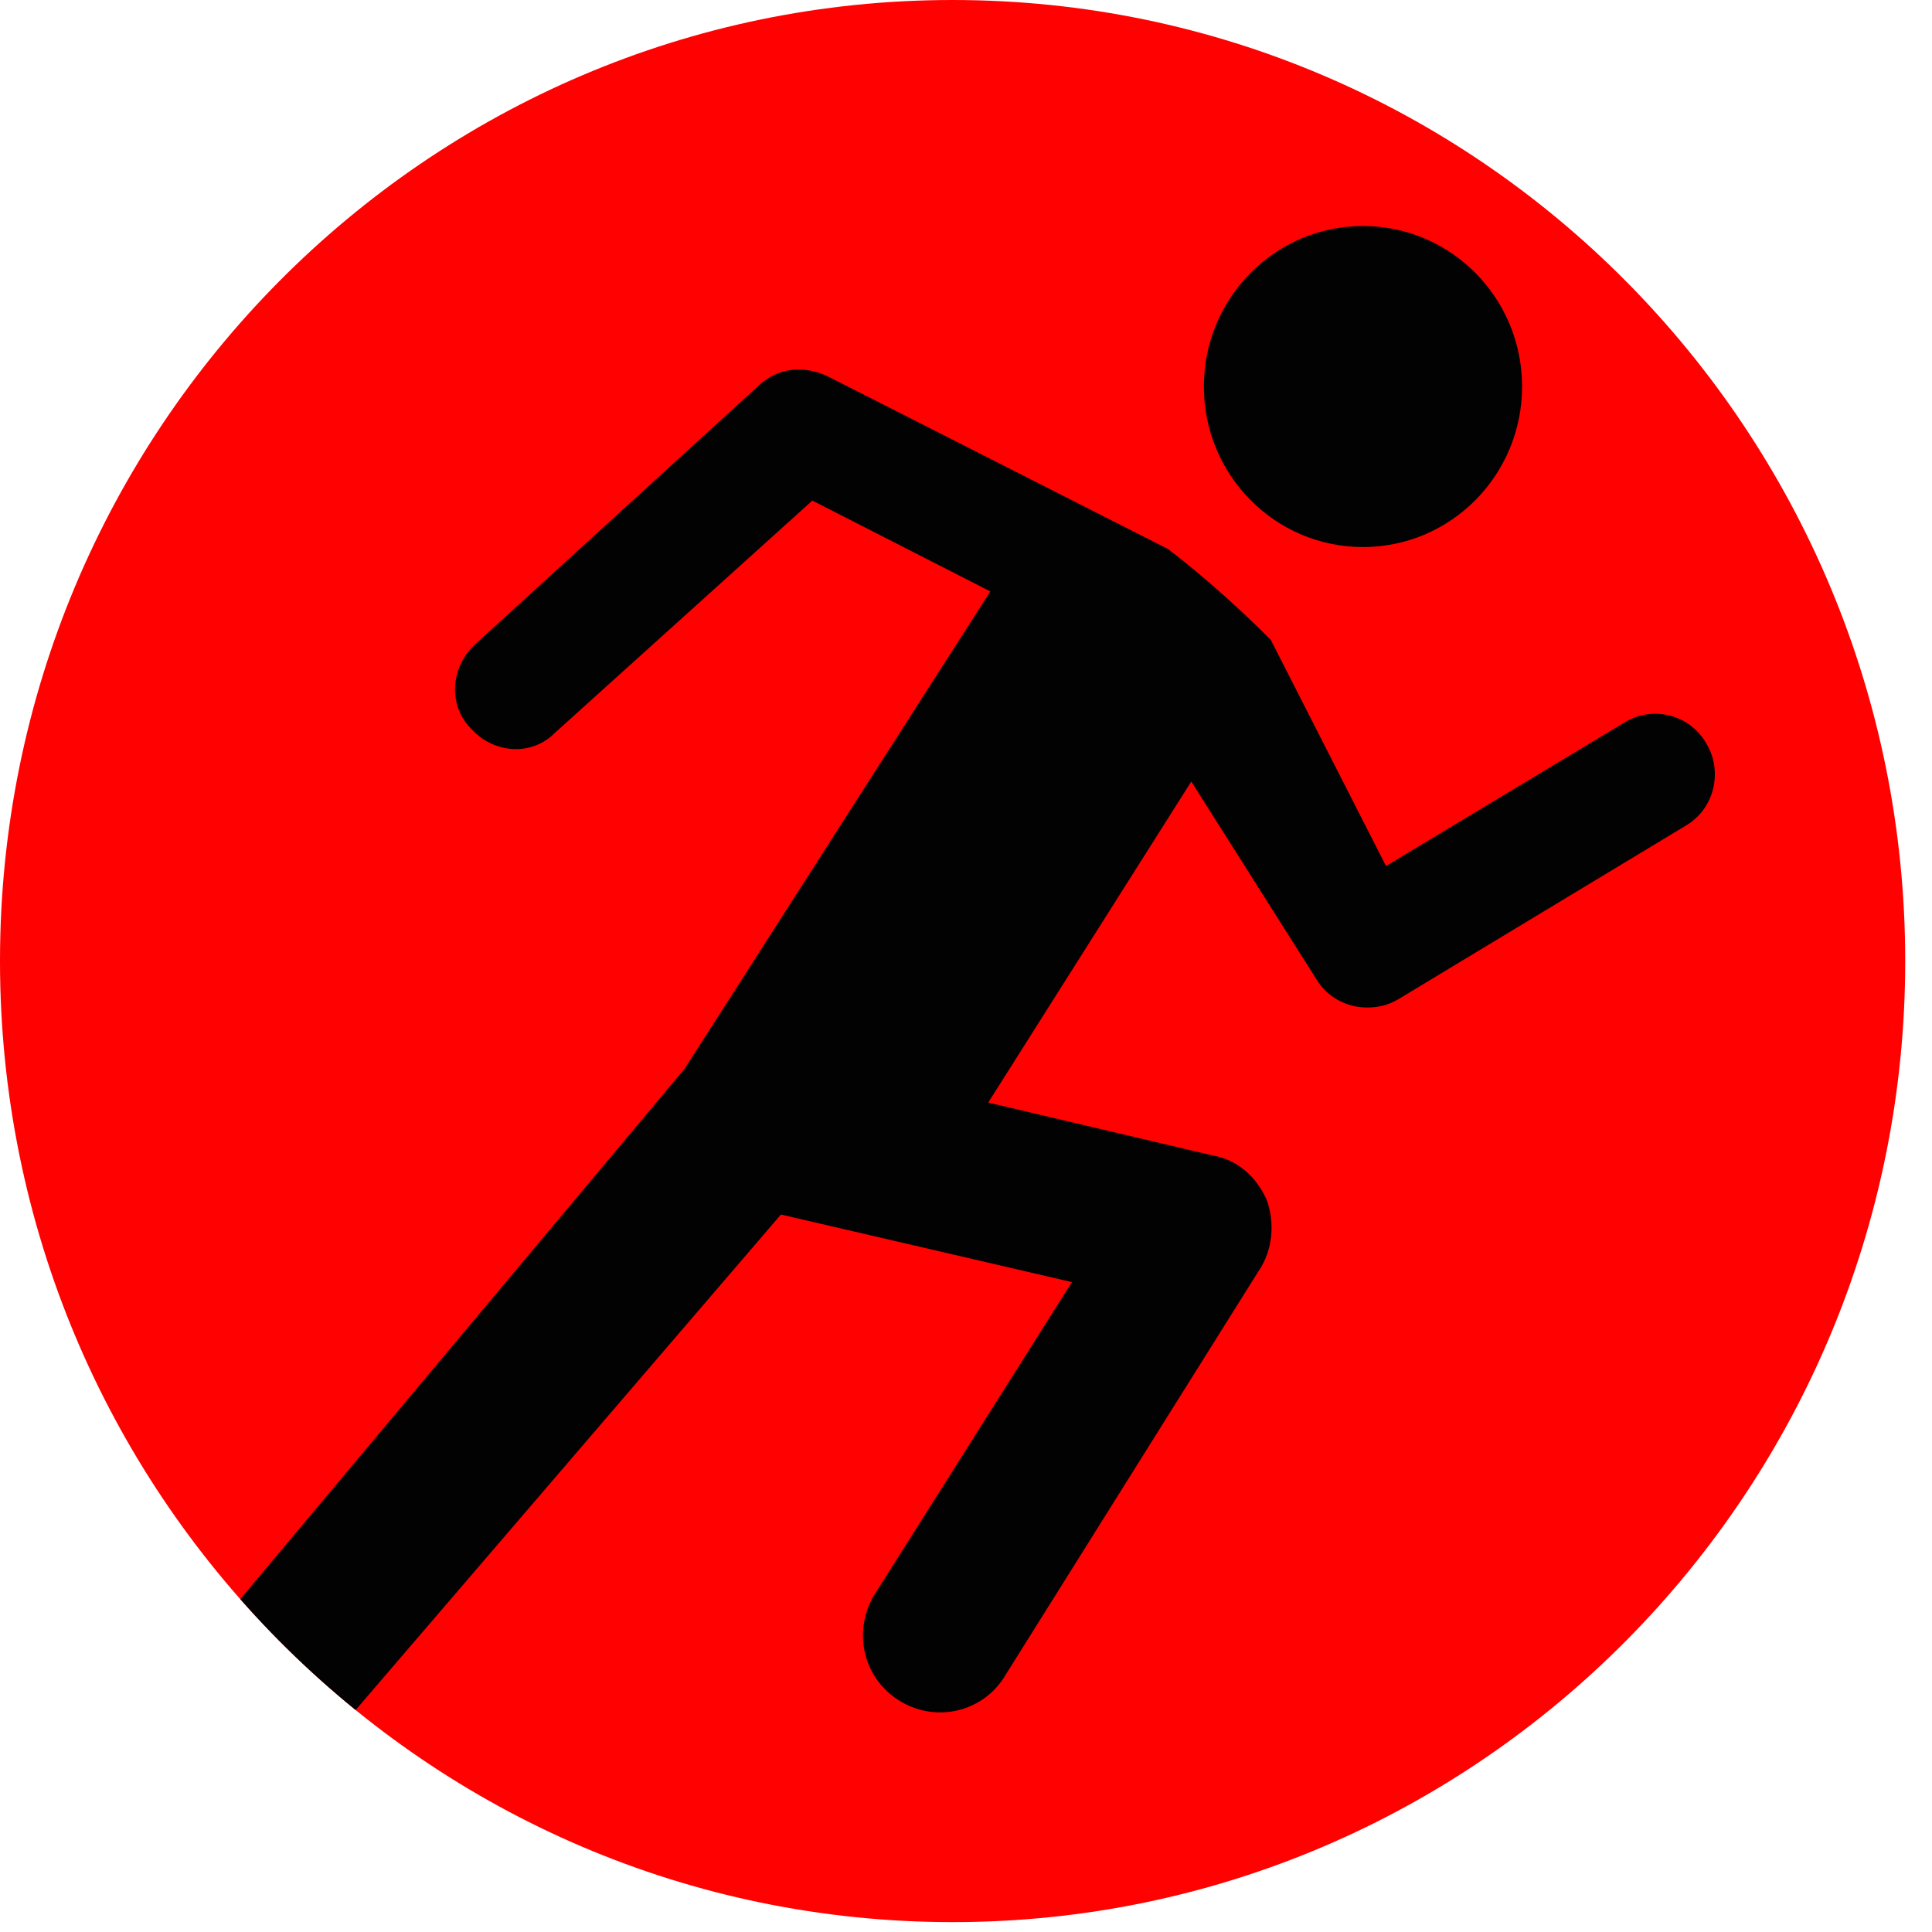
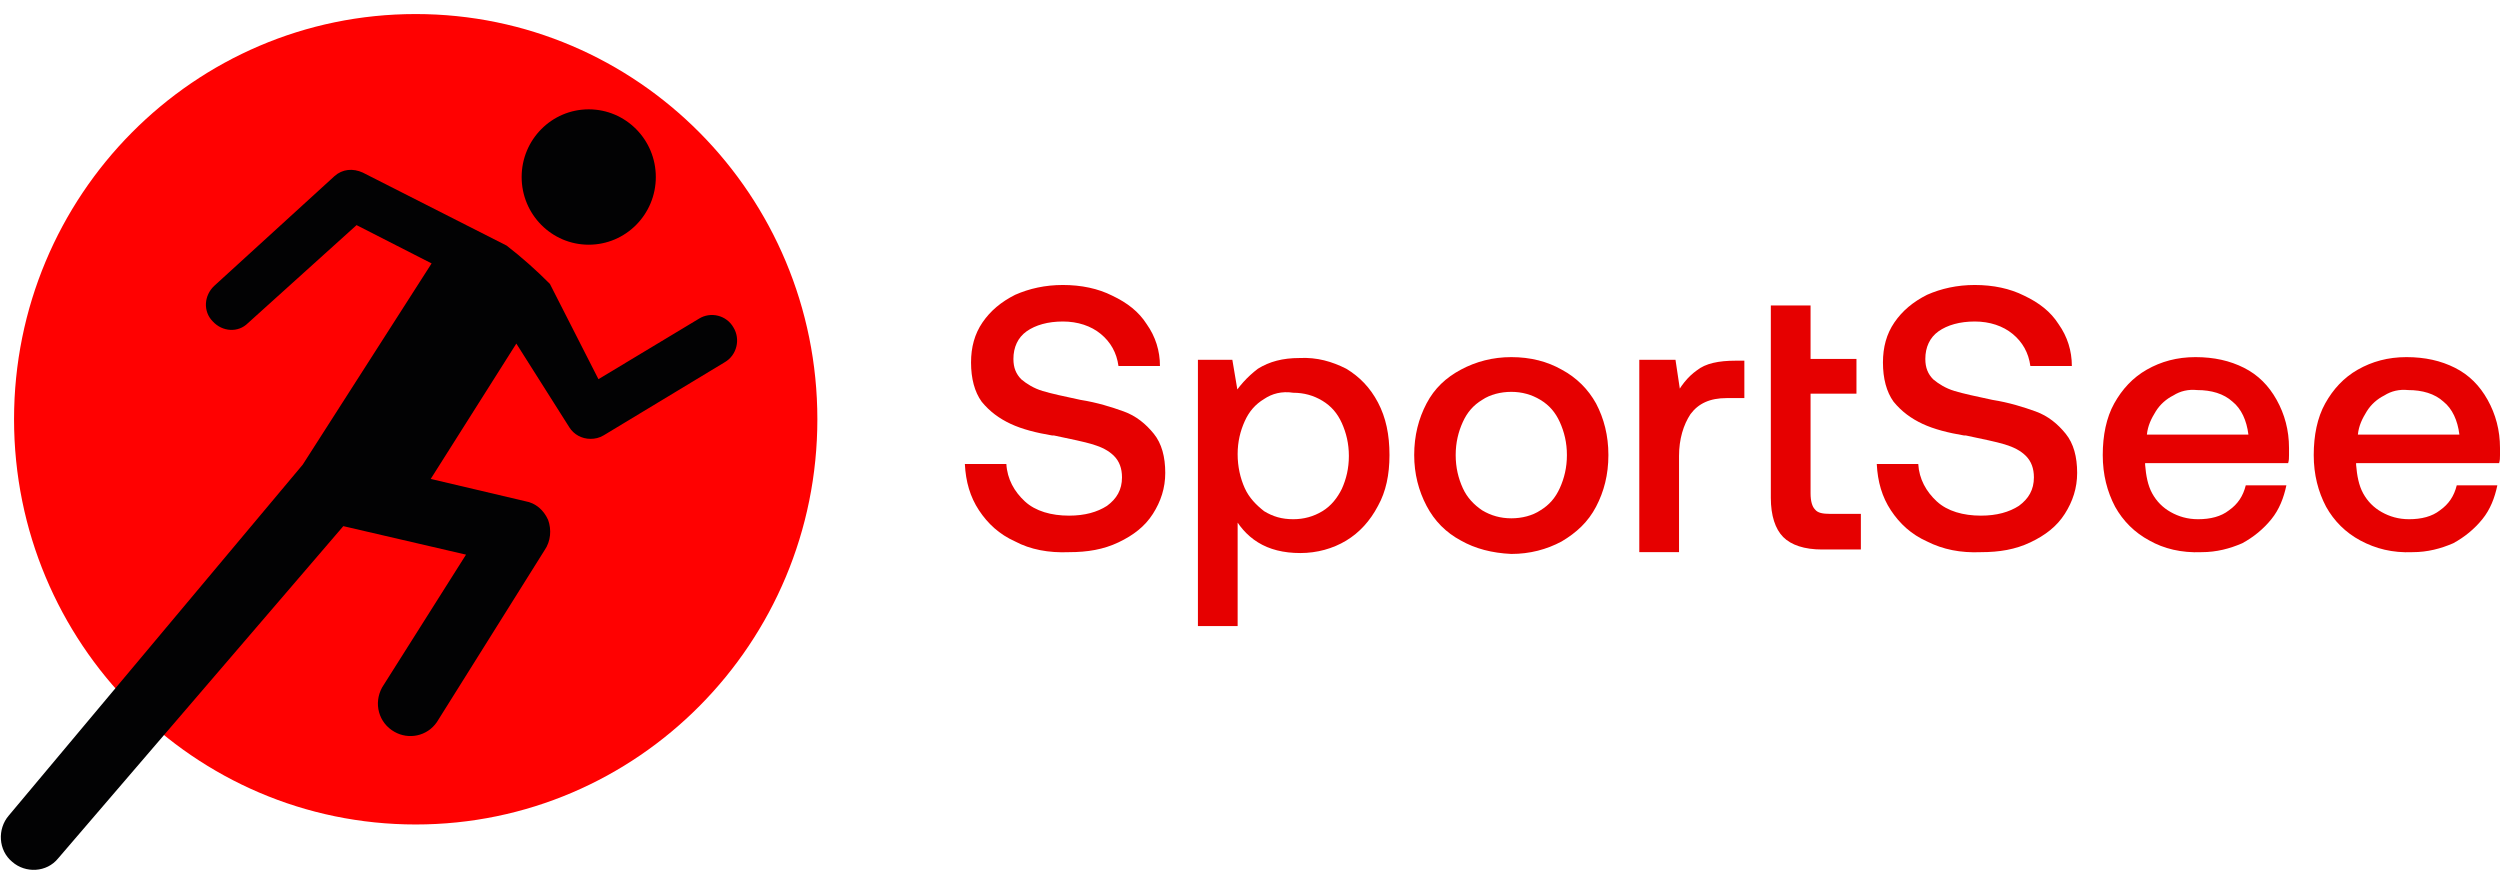
- <svg xmlns="http://www.w3.org/2000/svg" width="58" height="58" viewBox="0 0 58 58" fill="none">
-   <path d="M28.598 57.703C44.392 57.703 57.196 44.785 57.196 28.851C57.196 12.917 44.392 0 28.598 0C12.804 0 0 12.917 0 28.851C0 44.785 12.804 57.703 28.598 57.703Z" fill="#FF0101" />
-   <path d="M40.917 16.423C43.556 16.423 45.694 14.265 45.694 11.604C45.694 8.942 43.556 6.785 40.917 6.785C38.279 6.785 36.141 8.942 36.141 11.604C36.141 14.265 38.279 16.423 40.917 16.423Z" fill="#020203" />
-   <mask id="mask0_44_12" style="mask-type:alpha" maskUnits="userSpaceOnUse" x="0" y="0" width="58" height="58">
-     <path d="M28.598 57.703C44.392 57.703 57.196 44.785 57.196 28.851C57.196 12.917 44.392 0 28.598 0C12.804 0 0 12.917 0 28.851C0 44.785 12.804 57.703 28.598 57.703Z" fill="#FF0101" />
+ <svg xmlns="http://www.w3.org/2000/svg" width="178" height="62" viewBox="0 0 178 62" fill="none">
+   <path d="M72.281 38.553C71.15 38.046 70.333 37.285 69.704 36.334C69.076 35.383 68.761 34.305 68.698 33.036H71.653C71.715 34.114 72.218 35.002 72.972 35.7C73.727 36.397 74.858 36.714 76.115 36.714C77.246 36.714 78.126 36.461 78.818 36.017C79.509 35.509 79.886 34.875 79.886 33.987C79.886 33.353 79.698 32.846 79.321 32.466C78.944 32.085 78.441 31.832 77.812 31.641C77.184 31.451 76.241 31.261 75.047 31.007H74.921C73.79 30.817 72.784 30.563 71.967 30.183C71.15 29.802 70.458 29.295 69.893 28.598C69.39 27.9 69.138 26.949 69.138 25.808C69.138 24.73 69.39 23.779 69.956 22.954C70.521 22.13 71.275 21.496 72.281 20.989C73.287 20.545 74.418 20.291 75.675 20.291C76.995 20.291 78.189 20.545 79.195 21.052C80.263 21.559 81.081 22.193 81.646 23.081C82.275 23.969 82.589 24.983 82.589 26.061H79.635C79.509 25.11 79.069 24.349 78.378 23.779C77.686 23.208 76.744 22.891 75.675 22.891C74.607 22.891 73.727 23.145 73.098 23.588C72.47 24.032 72.155 24.73 72.155 25.554C72.155 26.188 72.344 26.632 72.721 27.012C73.098 27.329 73.601 27.647 74.23 27.837C74.858 28.027 75.738 28.217 76.932 28.471C78.126 28.661 79.132 28.978 80.012 29.295C80.892 29.612 81.583 30.183 82.149 30.881C82.715 31.578 82.966 32.529 82.966 33.67C82.966 34.748 82.652 35.7 82.086 36.587C81.52 37.475 80.703 38.109 79.635 38.616C78.566 39.124 77.435 39.314 76.115 39.314C74.669 39.377 73.35 39.124 72.281 38.553Z" fill="#E60000" />
+   <path d="M95.851 26.252C96.794 26.822 97.548 27.583 98.114 28.661C98.679 29.739 98.931 30.944 98.931 32.402C98.931 33.797 98.679 35.002 98.114 36.017C97.548 37.095 96.794 37.919 95.851 38.49C94.908 39.06 93.777 39.377 92.583 39.377C91.388 39.377 90.383 39.124 89.566 38.616C88.749 38.109 88.183 37.412 87.743 36.587L88.12 35.953V44.577H85.292V25.617H87.743L88.309 28.978L87.68 28.344C88.183 27.52 88.811 26.822 89.566 26.252C90.383 25.744 91.326 25.491 92.52 25.491C93.777 25.427 94.845 25.744 95.851 26.252ZM90.006 28.407C89.377 28.788 88.937 29.295 88.623 29.993C88.309 30.69 88.12 31.451 88.12 32.339C88.12 33.227 88.309 34.051 88.623 34.748C88.937 35.446 89.44 35.953 90.006 36.397C90.634 36.778 91.263 36.968 92.08 36.968C92.834 36.968 93.525 36.778 94.154 36.397C94.782 36.017 95.222 35.446 95.537 34.812C95.851 34.114 96.04 33.353 96.04 32.466C96.04 31.578 95.851 30.817 95.537 30.119C95.222 29.422 94.782 28.915 94.154 28.534C93.525 28.154 92.834 27.964 92.08 27.964C91.263 27.837 90.571 28.027 90.006 28.407Z" fill="#E60000" />
+   <path d="M104.022 38.49C102.953 37.919 102.136 37.095 101.571 36.017C101.005 34.939 100.691 33.734 100.691 32.402C100.691 31.007 101.005 29.802 101.571 28.724C102.136 27.647 102.953 26.886 104.022 26.315C105.09 25.744 106.285 25.427 107.605 25.427C108.987 25.427 110.182 25.744 111.187 26.315C112.256 26.886 113.073 27.71 113.638 28.724C114.204 29.802 114.518 31.007 114.518 32.402C114.518 33.797 114.204 35.002 113.638 36.08C113.073 37.158 112.256 37.919 111.187 38.553C110.119 39.124 108.924 39.441 107.605 39.441C106.222 39.377 105.028 39.06 104.022 38.49ZM109.679 36.334C110.307 35.953 110.747 35.446 111.061 34.748C111.376 34.051 111.564 33.29 111.564 32.402C111.564 31.515 111.376 30.754 111.061 30.056C110.747 29.359 110.307 28.851 109.679 28.471C109.05 28.09 108.359 27.9 107.605 27.9C106.85 27.9 106.096 28.09 105.53 28.471C104.902 28.851 104.462 29.359 104.148 30.056C103.833 30.754 103.645 31.515 103.645 32.402C103.645 33.29 103.833 34.051 104.148 34.748C104.462 35.446 104.965 35.953 105.53 36.334C106.159 36.714 106.85 36.904 107.605 36.904C108.359 36.904 109.113 36.714 109.679 36.334Z" fill="#E60000" />
+   <path d="M119.295 25.617L119.798 28.978L119.232 28.344C119.61 27.52 120.175 26.822 120.804 26.378C121.432 25.871 122.375 25.681 123.569 25.681H124.198V28.344H122.941C121.747 28.344 120.929 28.725 120.364 29.485C119.861 30.246 119.547 31.261 119.547 32.466V39.314H116.718V25.617H119.295Z" fill="#E60000" />
+   <path d="M126.083 21.75H128.912V25.554H132.18V28.027H128.912V35.129C128.912 35.7 129.037 36.08 129.226 36.27C129.415 36.524 129.792 36.587 130.295 36.587H132.494V39.124H129.729C128.472 39.124 127.529 38.807 126.963 38.236C126.398 37.665 126.083 36.714 126.083 35.446V21.75Z" fill="#E60000" />
+   <path d="M137.208 38.553C136.077 38.046 135.26 37.285 134.631 36.334C134.003 35.383 133.689 34.305 133.626 33.036H136.58C136.643 34.114 137.145 35.002 137.9 35.7C138.654 36.397 139.785 36.714 141.042 36.714C142.174 36.714 143.054 36.461 143.745 36.017C144.436 35.509 144.814 34.875 144.814 33.987C144.814 33.353 144.625 32.846 144.248 32.466C143.871 32.085 143.368 31.832 142.739 31.641C142.111 31.451 141.168 31.261 139.974 31.007H139.848C138.717 30.817 137.711 30.563 136.894 30.183C136.077 29.802 135.386 29.295 134.82 28.598C134.317 27.9 134.066 26.949 134.066 25.808C134.066 24.73 134.317 23.779 134.883 22.954C135.448 22.13 136.203 21.496 137.208 20.989C138.214 20.545 139.345 20.291 140.602 20.291C141.922 20.291 143.117 20.545 144.122 21.052C145.191 21.559 146.008 22.193 146.573 23.081C147.202 23.969 147.516 24.983 147.516 26.061H144.562C144.436 25.11 143.996 24.349 143.305 23.779C142.614 23.208 141.671 22.891 140.602 22.891C139.534 22.891 138.654 23.145 138.025 23.588C137.397 24.032 137.083 24.73 137.083 25.554C137.083 26.188 137.271 26.632 137.648 27.012C138.025 27.329 138.528 27.647 139.157 27.837C139.785 28.027 140.665 28.217 141.859 28.471C143.054 28.661 144.059 28.978 144.939 29.295C145.819 29.612 146.511 30.183 147.076 30.881C147.642 31.578 147.893 32.529 147.893 33.67C147.893 34.748 147.579 35.7 147.013 36.587C146.448 37.475 145.631 38.109 144.562 38.616C143.494 39.124 142.362 39.314 141.042 39.314C139.597 39.377 138.34 39.124 137.208 38.553Z" fill="#E60000" />
+   <path d="M153.047 38.49C151.979 37.919 151.162 37.095 150.596 36.08C150.03 35.002 149.716 33.797 149.716 32.402C149.716 31.007 149.968 29.739 150.533 28.724C151.099 27.71 151.853 26.886 152.859 26.315C153.864 25.744 154.996 25.427 156.316 25.427C157.636 25.427 158.767 25.681 159.773 26.188C160.778 26.695 161.533 27.456 162.098 28.471C162.664 29.485 162.978 30.627 162.978 31.895C162.978 32.085 162.978 32.212 162.978 32.402C162.978 32.593 162.978 32.783 162.915 32.973H152.733C152.733 33.036 152.733 33.036 152.733 33.036V33.1C152.796 33.861 152.922 34.558 153.236 35.129C153.55 35.7 153.99 36.144 154.556 36.461C155.121 36.778 155.75 36.968 156.504 36.968C157.384 36.968 158.138 36.778 158.704 36.334C159.333 35.89 159.71 35.319 159.898 34.558H162.79C162.601 35.446 162.287 36.27 161.721 36.968C161.155 37.665 160.464 38.236 159.647 38.68C158.767 39.06 157.824 39.314 156.756 39.314C155.31 39.377 154.053 39.06 153.047 38.49ZM154.744 28.154C154.242 28.407 153.802 28.788 153.487 29.295C153.173 29.802 152.922 30.31 152.859 30.944H160.087C159.961 29.929 159.584 29.105 158.956 28.598C158.327 28.027 157.447 27.773 156.441 27.773C155.813 27.71 155.247 27.837 154.744 28.154Z" fill="#E60000" />
+   <path d="M168.069 38.49C167.001 37.919 166.184 37.095 165.618 36.08C165.052 35.002 164.738 33.797 164.738 32.402C164.738 31.007 164.989 29.739 165.555 28.724C166.121 27.71 166.875 26.886 167.881 26.315C168.886 25.744 170.018 25.427 171.338 25.427C172.658 25.427 173.789 25.681 174.795 26.188C175.8 26.695 176.554 27.456 177.12 28.471C177.686 29.485 178 30.627 178 31.895C178 32.085 178 32.212 178 32.402C178 32.593 178 32.783 177.937 32.973H167.755C167.755 33.036 167.755 33.036 167.755 33.036V33.1C167.818 33.861 167.944 34.558 168.258 35.129C168.572 35.7 169.012 36.144 169.578 36.461C170.143 36.778 170.772 36.968 171.526 36.968C172.406 36.968 173.16 36.778 173.726 36.334C174.355 35.89 174.732 35.319 174.92 34.558H177.811C177.623 35.446 177.309 36.27 176.743 36.968C176.177 37.665 175.486 38.236 174.669 38.68C173.789 39.06 172.846 39.314 171.778 39.314C170.332 39.377 169.138 39.06 168.069 38.49ZM169.766 28.154C169.263 28.407 168.823 28.788 168.509 29.295C168.195 29.802 167.944 30.31 167.881 30.944H175.109C174.983 29.929 174.606 29.105 173.977 28.598C173.349 28.027 172.469 27.773 171.463 27.773C170.835 27.71 170.269 27.837 169.766 28.154Z" fill="#E60000" />
+   <path d="M29.598 58.703C45.392 58.703 58.196 45.785 58.196 29.851C58.196 13.917 45.392 1 29.598 1C13.804 1 1 13.917 1 29.851C1 45.785 13.804 58.703 29.598 58.703Z" fill="#FF0101" />
+   <path d="M41.917 17.423C44.556 17.423 46.694 15.265 46.694 12.604C46.694 9.942 44.556 7.785 41.917 7.785C39.279 7.785 37.141 9.942 37.141 12.604C37.141 15.265 39.279 17.423 41.917 17.423Z" fill="#020203" />
+   <path d="M40.535 30.422C40.849 30.929 41.415 31.246 42.043 31.246C42.357 31.246 42.672 31.183 42.986 30.993L51.597 25.793C52.477 25.286 52.728 24.145 52.225 23.32C51.722 22.432 50.591 22.179 49.774 22.686L42.609 26.998L39.152 20.213C38.209 19.262 37.141 18.311 36.072 17.486L25.827 12.287C25.136 11.97 24.381 12.033 23.816 12.54L15.268 20.34C14.513 21.037 14.451 22.179 15.142 22.876C15.833 23.637 16.965 23.701 17.656 23.003L25.387 16.028L30.73 18.755L21.553 33.085L0.623 58.069C-0.194 59.02 -0.131 60.541 0.874 61.366C1.817 62.19 3.326 62.127 4.143 61.112L24.444 37.461L33.181 39.49L27.21 48.938C26.581 50.079 26.958 51.474 28.09 52.108C29.095 52.679 30.415 52.425 31.107 51.411L38.775 39.172C39.215 38.538 39.278 37.714 39.026 37.017C38.712 36.319 38.146 35.812 37.392 35.685L30.667 34.1L36.763 24.462L40.535 30.422Z" fill="#020203" />
+   <mask id="mask0_48_1" style="mask-type:alpha" maskUnits="userSpaceOnUse" x="1" y="1" width="58" height="58">
+     <path d="M29.598 58.703C45.392 58.703 58.196 45.785 58.196 29.851C58.196 13.917 45.392 1 29.598 1C13.804 1 1 13.917 1 29.851C1 45.785 13.804 58.703 29.598 58.703Z" fill="#FF0101" />
  </mask>
-   <g mask="url(#mask0_44_12)">
-     <path d="M39.535 29.422C39.849 29.929 40.415 30.246 41.043 30.246C41.357 30.246 41.672 30.183 41.986 29.993L50.597 24.793C51.477 24.286 51.728 23.145 51.225 22.32C50.722 21.432 49.591 21.179 48.774 21.686L41.609 25.998L38.152 19.213C37.209 18.262 36.141 17.311 35.072 16.486L24.827 11.287C24.136 10.97 23.381 11.033 22.816 11.54L14.268 19.34C13.513 20.037 13.451 21.179 14.142 21.876C14.833 22.637 15.965 22.701 16.656 22.003L24.387 15.028L29.73 17.755L20.553 32.085L-0.377 57.069C-1.194 58.02 -1.131 59.541 -0.126 60.366C0.817 61.19 2.326 61.127 3.143 60.112L23.444 36.461L32.181 38.49L26.21 47.938C25.581 49.079 25.958 50.474 27.09 51.108C28.095 51.679 29.415 51.425 30.107 50.411L37.775 38.172C38.215 37.538 38.278 36.714 38.026 36.017C37.712 35.319 37.146 34.812 36.392 34.685L29.667 33.1L35.763 23.462L39.535 29.422Z" fill="#020203" />
-   </g>
+   <g mask="url(#mask0_48_1)">
+ </g>
</svg>
